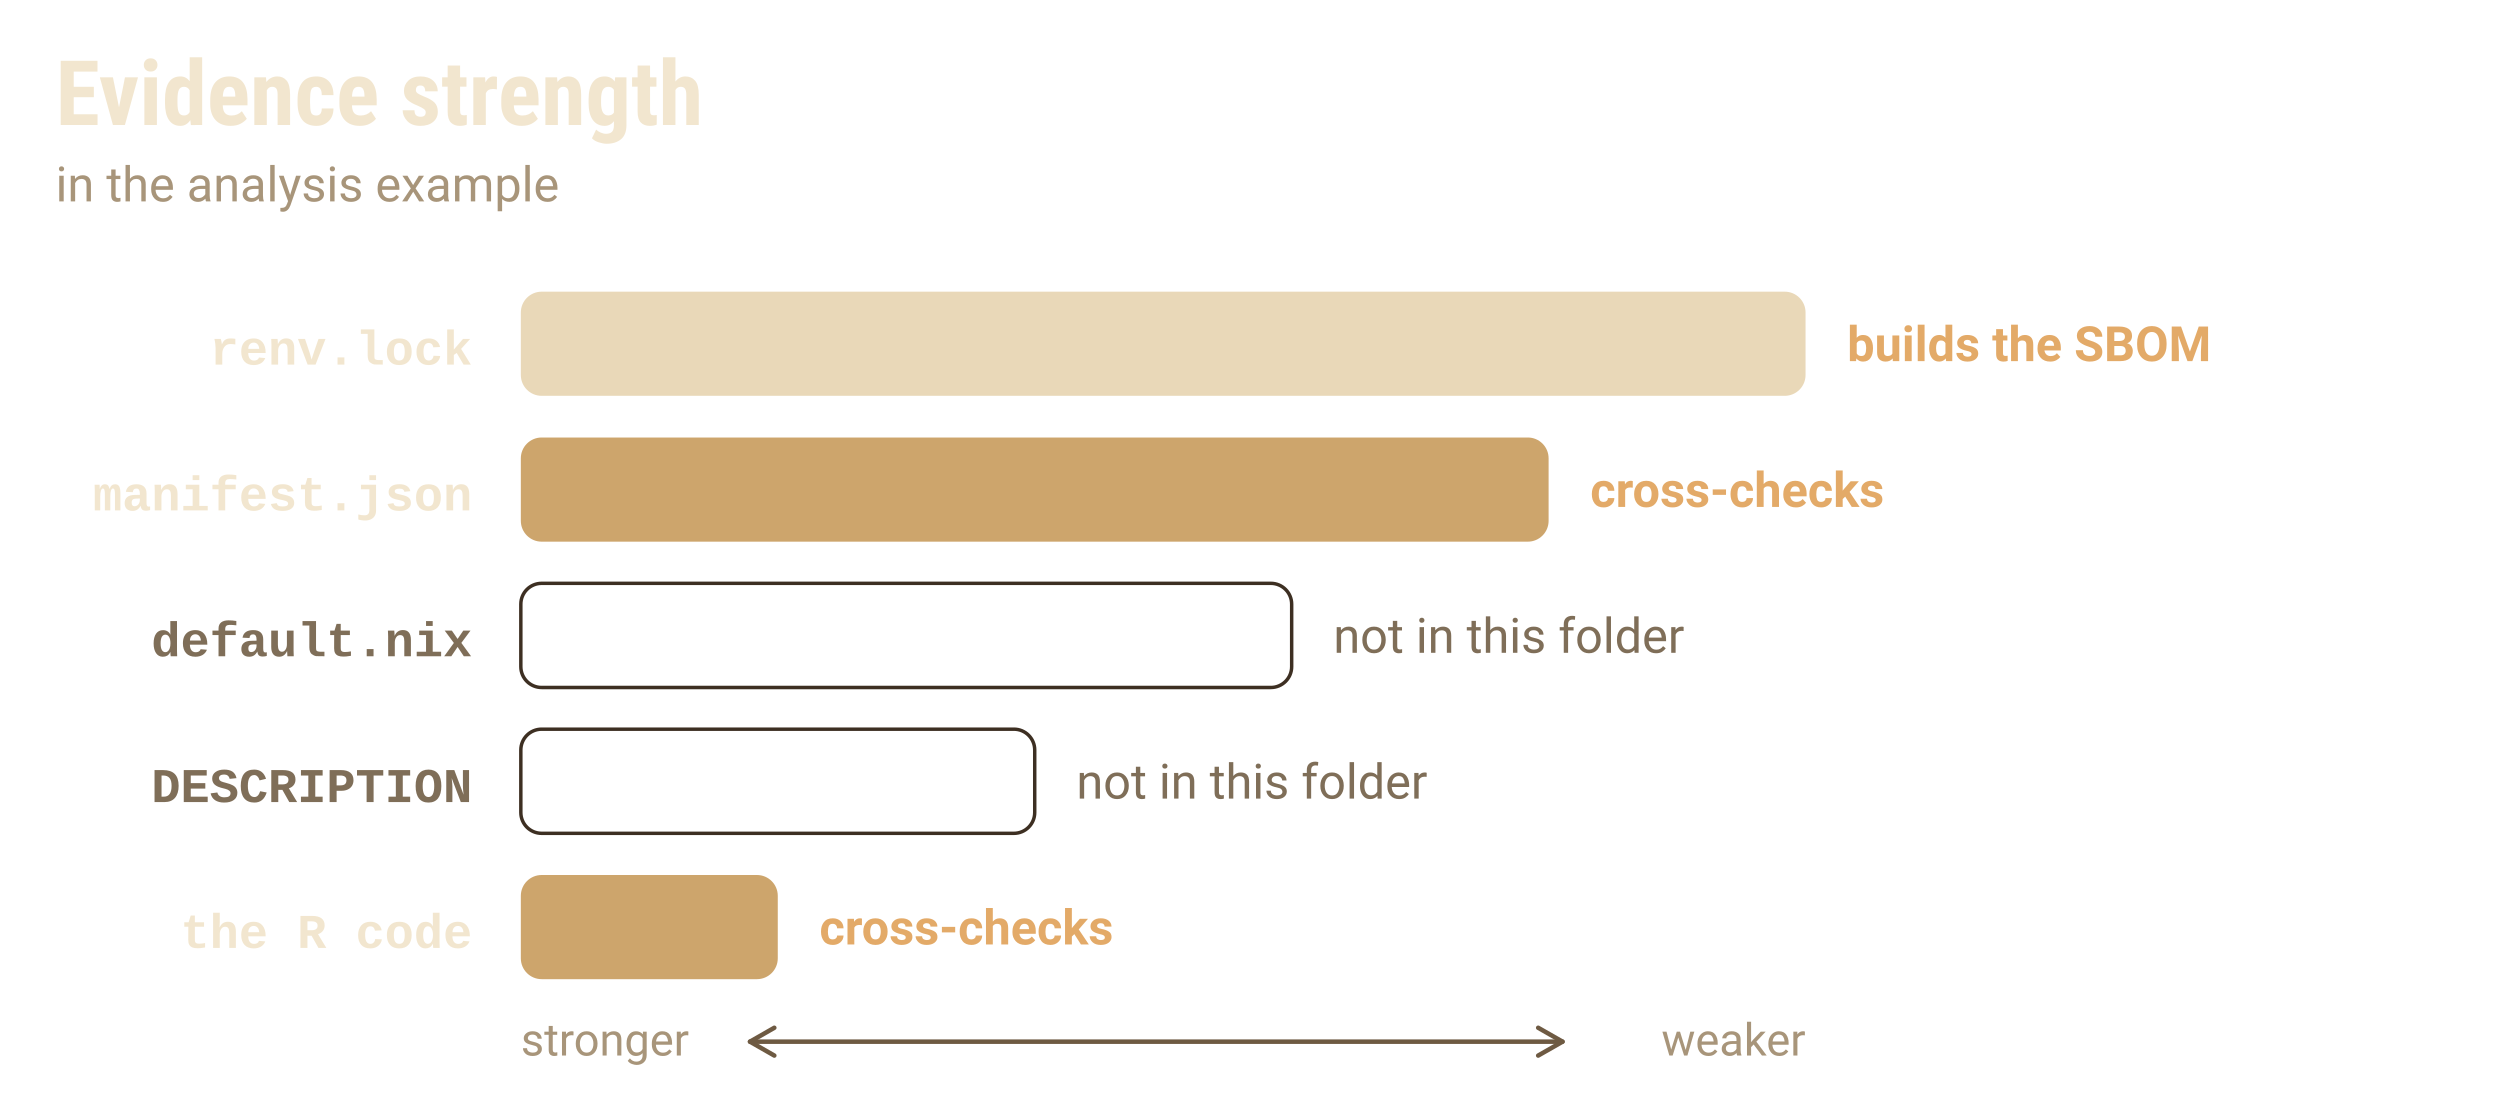
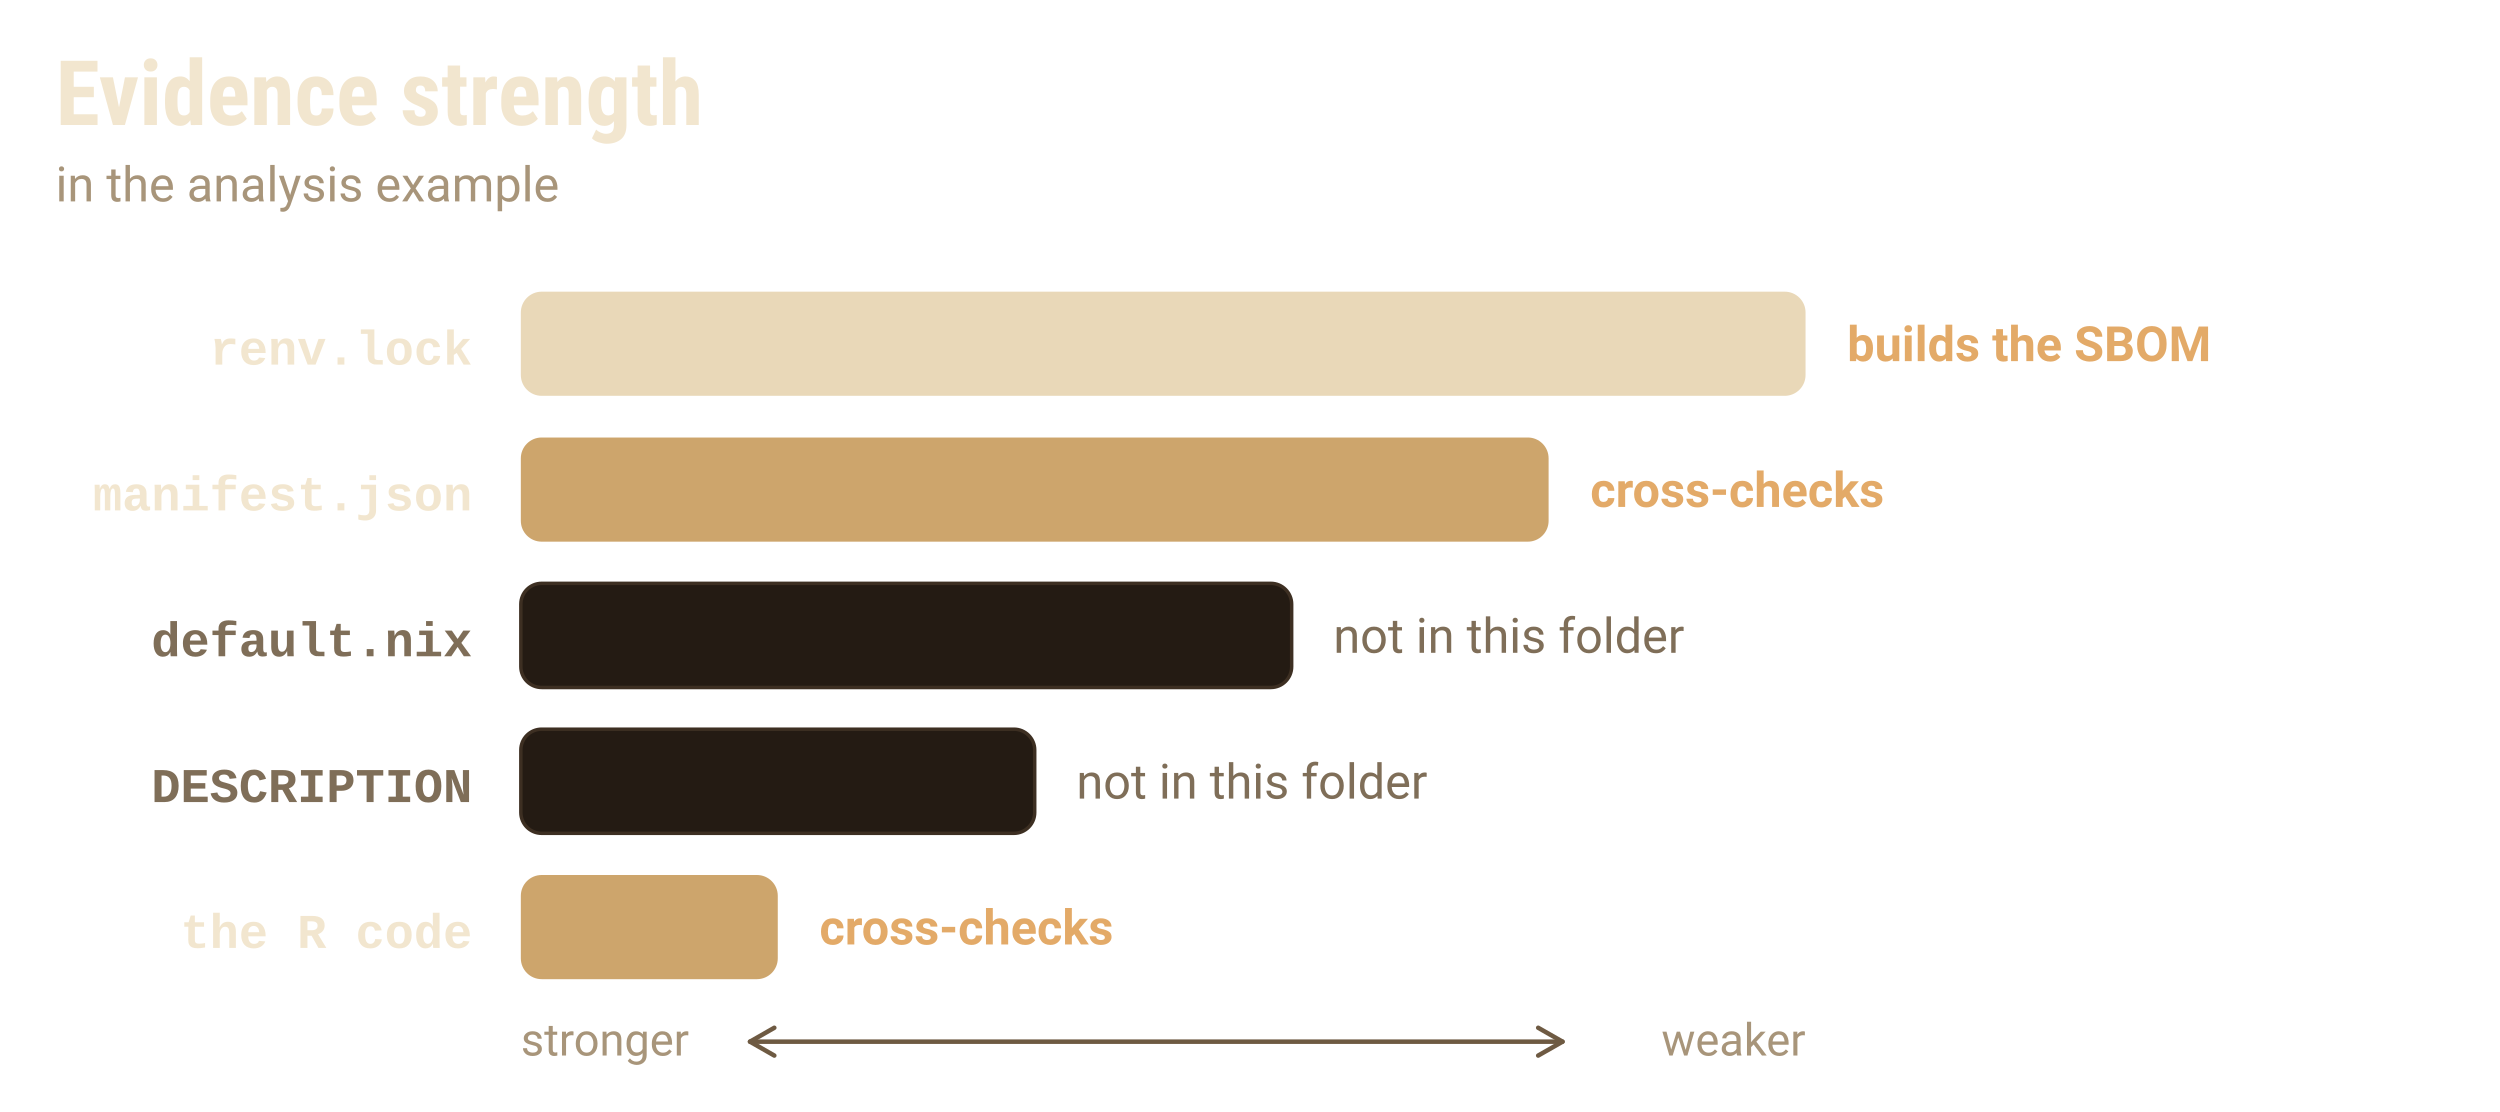
<svg xmlns="http://www.w3.org/2000/svg" viewBox="0 0 720 320" role="img" aria-labelledby="t d">
-   <style>.s{font-family:system-ui,-apple-system,"Segoe UI",Roboto,"Helvetica Neue",Arial,sans-serif}.c{font-family:"DIN Condensed","Barlow Condensed","Roboto Condensed","Arial Narrow",system-ui,sans-serif}.m{font-family:ui-monospace,SFMono-Regular,"SF Mono",Menlo,Consolas,"Liberation Mono",monospace}.card{fill:#241B13}.code{fill:#2E241A}.ink{fill:#F2E6CF}.body{fill:#D8C8AC}.muted{fill:#A8957A}.faint{fill:#7F6E58}.wal{fill:#E9D8B8}.onwal{fill:#2E2218}.onwalm{fill:#6E5A42}.walcard{fill:#DCC6A0}.wood{fill:#CDA56C}.woodsoft{fill:#3F3022}.accent{fill:#E3AA68}.onaccent{fill:#241B13}.fn{fill:#EDB46C}.str{fill:#A9C98A}.com{fill:#8C7A62}.key{fill:#D9B88F}.ok{fill:#86C994}.oksoft{fill:#20352A}.warn{fill:#E8B04B}.warnsoft{fill:#3B2C12}.folder{fill:#D9A441}.walfn{fill:#8A4610}.walok{fill:#3F7D4E}.ev1{fill:#E3AA68}.ev2{fill:#86C994}.ev3{fill:#8DBBD3}.err{fill:#E5735F}.errsoft{fill:#3A1E18}.slat{fill:#6A4C2C}.slatdark{fill:#4A331D}.crate{fill:#5A3F25}.oncrate{fill:#F2E4C6}.onwood{fill:#2E2218}.edge-s{stroke:#3D2F22;fill:none}.rail-s{stroke:#5A4630;fill:none}.walrail-s{stroke:#B49A74;fill:none}.file-s{stroke:#7F6E58;fill:none}.arrow-s{stroke:#E3AA68;fill:none}.onaccent-s{stroke:#241B13;fill:none}.walcheck-s{stroke:#F6EBD3;fill:none}.seam-s{stroke:#4E3820;fill:none}.wal-s{stroke:#D2AE78;fill:none}.ink-s{stroke:#F2E6CF;fill:none}.lead-s{stroke:#6E5A42;fill:none}.cratefr-s{stroke:#D2AE78;fill:none}</style>
+   <style>.s{font-family:system-ui,-apple-system,"Segoe UI",Roboto,"Helvetica Neue",Arial,sans-serif}.c{font-family:"DIN Condensed","Barlow Condensed","Roboto Condensed","Arial Narrow",system-ui,sans-serif}.m{font-family:ui-monospace,SFMono-Regular,"SF Mono",Menlo,Consolas,"Liberation Mono",monospace}.edge-s{stroke:#3D2F22;fill:none}.rail-s{stroke:#5A4630;fill:none}.walrail-s{stroke:#B49A74;fill:none}.file-s{stroke:#7F6E58;fill:none}.arrow-s{stroke:#E3AA68;fill:none}.onaccent-s{stroke:#241B13;fill:none}.walcheck-s{stroke:#F6EBD3;fill:none}.seam-s{stroke:#4E3820;fill:none}.wal-s{stroke:#D2AE78;fill:none}.ink-s{stroke:#F2E6CF;fill:none}.lead-s{stroke:#6E5A42;fill:none}.cratefr-s{stroke:#D2AE78;fill:none}.card{fill:#241B13}.code{fill:#2E241A}.ink{fill:#F2E6CF}.body{fill:#D8C8AC}.muted{fill:#A8957A}.faint{fill:#7F6E58}.wal{fill:#E9D8B8}.onwal{fill:#2E2218}.onwalm{fill:#6E5A42}.walcard{fill:#DCC6A0}.wood{fill:#CDA56C}.woodsoft{fill:#3F3022}.accent{fill:#E3AA68}.onaccent{fill:#241B13}.fn{fill:#EDB46C}.str{fill:#A9C98A}.com{fill:#8C7A62}.key{fill:#D9B88F}.ok{fill:#86C994}.oksoft{fill:#20352A}.warn{fill:#E8B04B}.warnsoft{fill:#3B2C12}.folder{fill:#D9A441}.walfn{fill:#8A4610}.walok{fill:#3F7D4E}.ev1{fill:#E3AA68}.ev2{fill:#86C994}.ev3{fill:#8DBBD3}.err{fill:#E5735F}.errsoft{fill:#3A1E18}.slat{fill:#6A4C2C}.slatdark{fill:#4A331D}.crate{fill:#5A3F25}.oncrate{fill:#F2E4C6}.onwood{fill:#2E2218}</style>
  <text class="c ink" x="16" y="36" font-size="26" font-weight="700">Evidence strength</text>
  <text class="s muted" x="16" y="58" font-size="14">in the analysis example</text>
  <text class="m ink" x="136" y="105" font-size="14" font-weight="600" text-anchor="end">renv.lock</text>
  <rect class="wal" x="150" y="84" width="370" height="30" rx="6" />
  <text class="s accent" x="532" y="104" font-size="14" font-weight="700">builds the SBOM</text>
  <text class="m ink" x="136" y="147" font-size="14" font-weight="600" text-anchor="end">manifest.json</text>
  <rect class="wood" x="150" y="126" width="296" height="30" rx="6" />
  <text class="s accent" x="458" y="146" font-size="14" font-weight="700">cross-checks</text>
  <text class="m faint" x="136" y="189" font-size="14" font-weight="600" text-anchor="end">default.nix</text>
  <rect class="card edge-s" stroke-width="1" x="150" y="168" width="222" height="30" rx="6" />
  <text class="s faint" x="384" y="188" font-size="14">not in this folder</text>
  <text class="m faint" x="136" y="231" font-size="14" font-weight="600" text-anchor="end">DESCRIPTION</text>
  <rect class="card edge-s" stroke-width="1" x="150" y="210" width="148" height="30" rx="6" />
  <text class="s faint" x="310" y="230" font-size="14">not in this folder</text>
  <text class="m ink" x="136" y="273" font-size="14" font-weight="600" text-anchor="end">the R code</text>
  <rect class="wood" x="150" y="252" width="74" height="30" rx="6" />
  <text class="s accent" x="236" y="272" font-size="14" font-weight="700">cross-checks</text>
  <text class="s muted" x="150" y="304" font-size="13">stronger</text>
  <path class="lead-s" stroke-width="1.3" stroke-linecap="round" stroke-linejoin="round" d="M216 300 H450" />
  <text class="s muted" x="520" y="304" font-size="13" text-anchor="end">weaker</text>
  <path class="lead-s" stroke-width="1.3" stroke-linecap="round" stroke-linejoin="round" d="M216 300 l7 -4 M216 300 l7 4" />
  <path class="lead-s" stroke-width="1.3" stroke-linecap="round" stroke-linejoin="round" d="M450 300 l-7 -4 M450 300 l-7 4" />
</svg>
